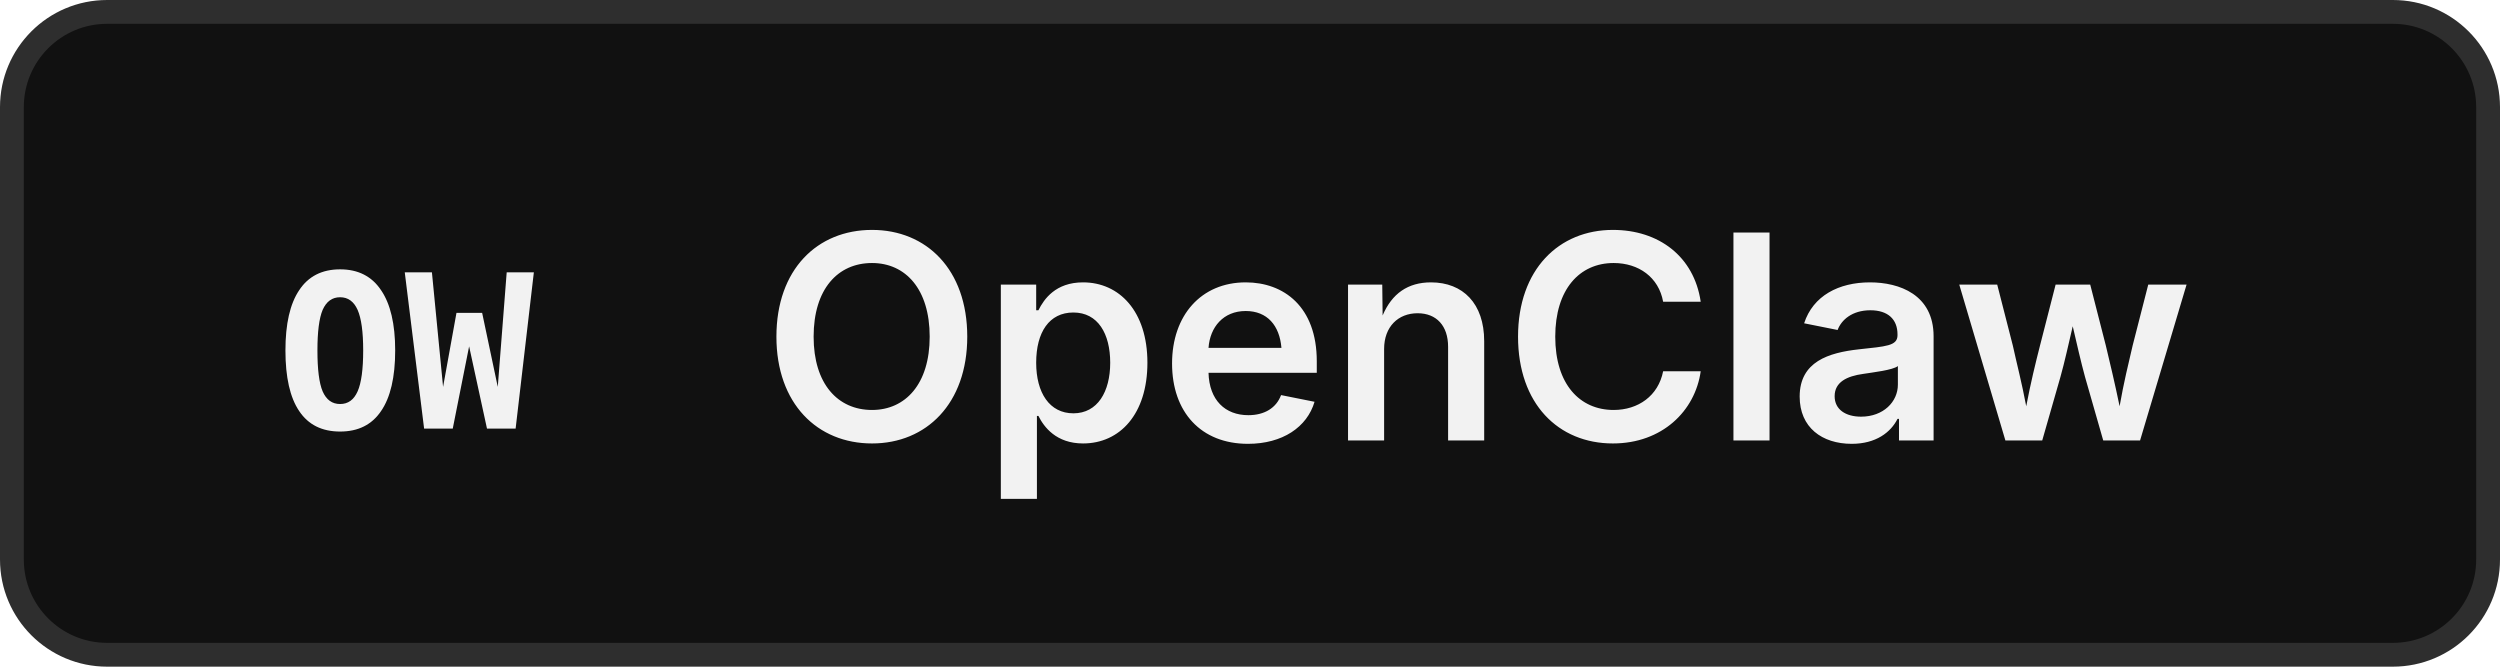
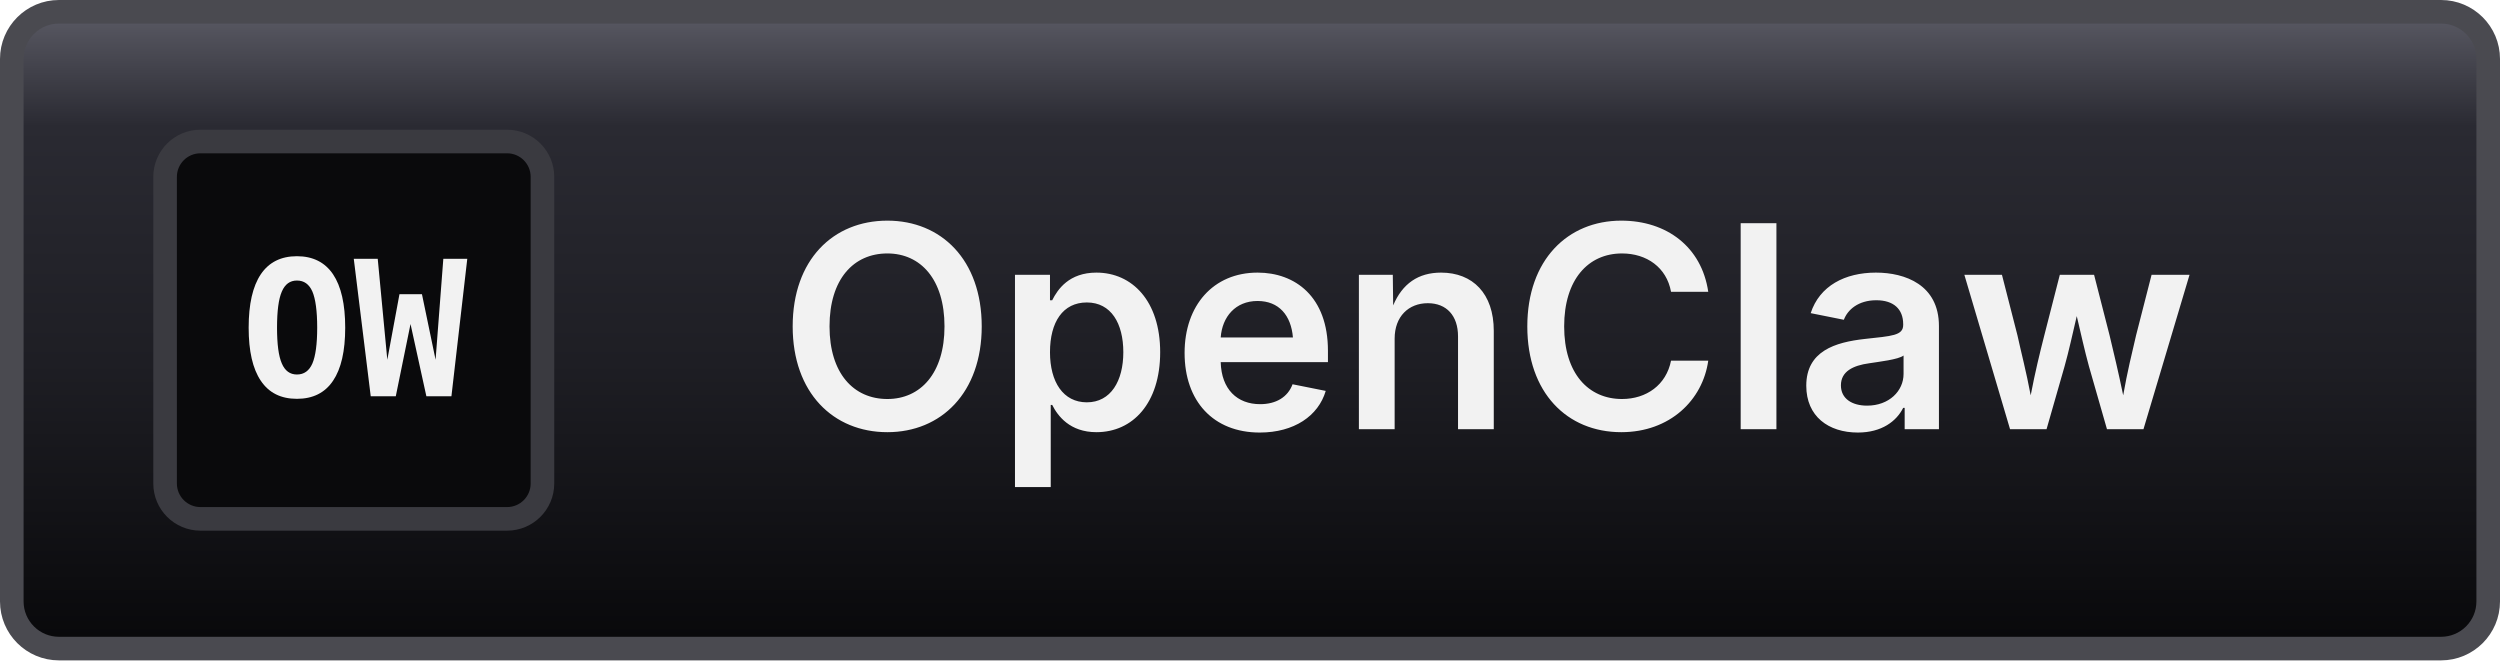
- <svg xmlns="http://www.w3.org/2000/svg" width="105" height="28" viewBox="0 0 105 28" role="img" aria-label="OpenClaw">
-   <rect x="0.5" y="0.5" width="104" height="27" rx="4" fill="#111111" stroke="#2e2e2e" />
-   <text x="17.0" y="18" text-anchor="middle" font-family="ui-monospace, SFMono-Regular, Menlo, monospace" font-size="9" font-weight="600" fill="#f2f2f2">OW</text>
-   <text x="32" y="18.5" font-family="system-ui, -apple-system, Segoe UI, sans-serif" font-size="12" font-weight="600" fill="#f2f2f2">OpenClaw</text>
+ <svg xmlns="http://www.w3.org/2000/svg" width="106" height="28" viewBox="0 0 106 28" role="img" aria-label="OpenClaw">
+   <defs>
+     <linearGradient id="pt" x1="0" y1="0" x2="0" y2="1">
+       <stop offset="0" stop-color="#5a5a64" />
+       <stop offset="0.18" stop-color="#2a2a32" />
+       <stop offset="0.55" stop-color="#1e1e24" />
+       <stop offset="1" stop-color="#08080a" />
+     </linearGradient>
+   </defs>
+   <rect x="0.5" y="0.5" width="105" height="27" rx="2" fill="url(#pt)" stroke="#4a4a50" />
+   <rect x="7" y="6.0" width="16" height="16" rx="1.5" fill="#0a0a0c" stroke="#3a3a40" />
+   <text x="15.0" y="16.8" text-anchor="middle" font-family="ui-monospace, SFMono-Regular, Menlo, monospace" font-size="8" font-weight="600" fill="#f2f2f2">OW</text>
+   <text x="33" y="18.2" font-family="system-ui, -apple-system, Segoe UI, sans-serif" font-size="12" font-weight="600" fill="#f2f2f2">OpenClaw</text>
</svg>
